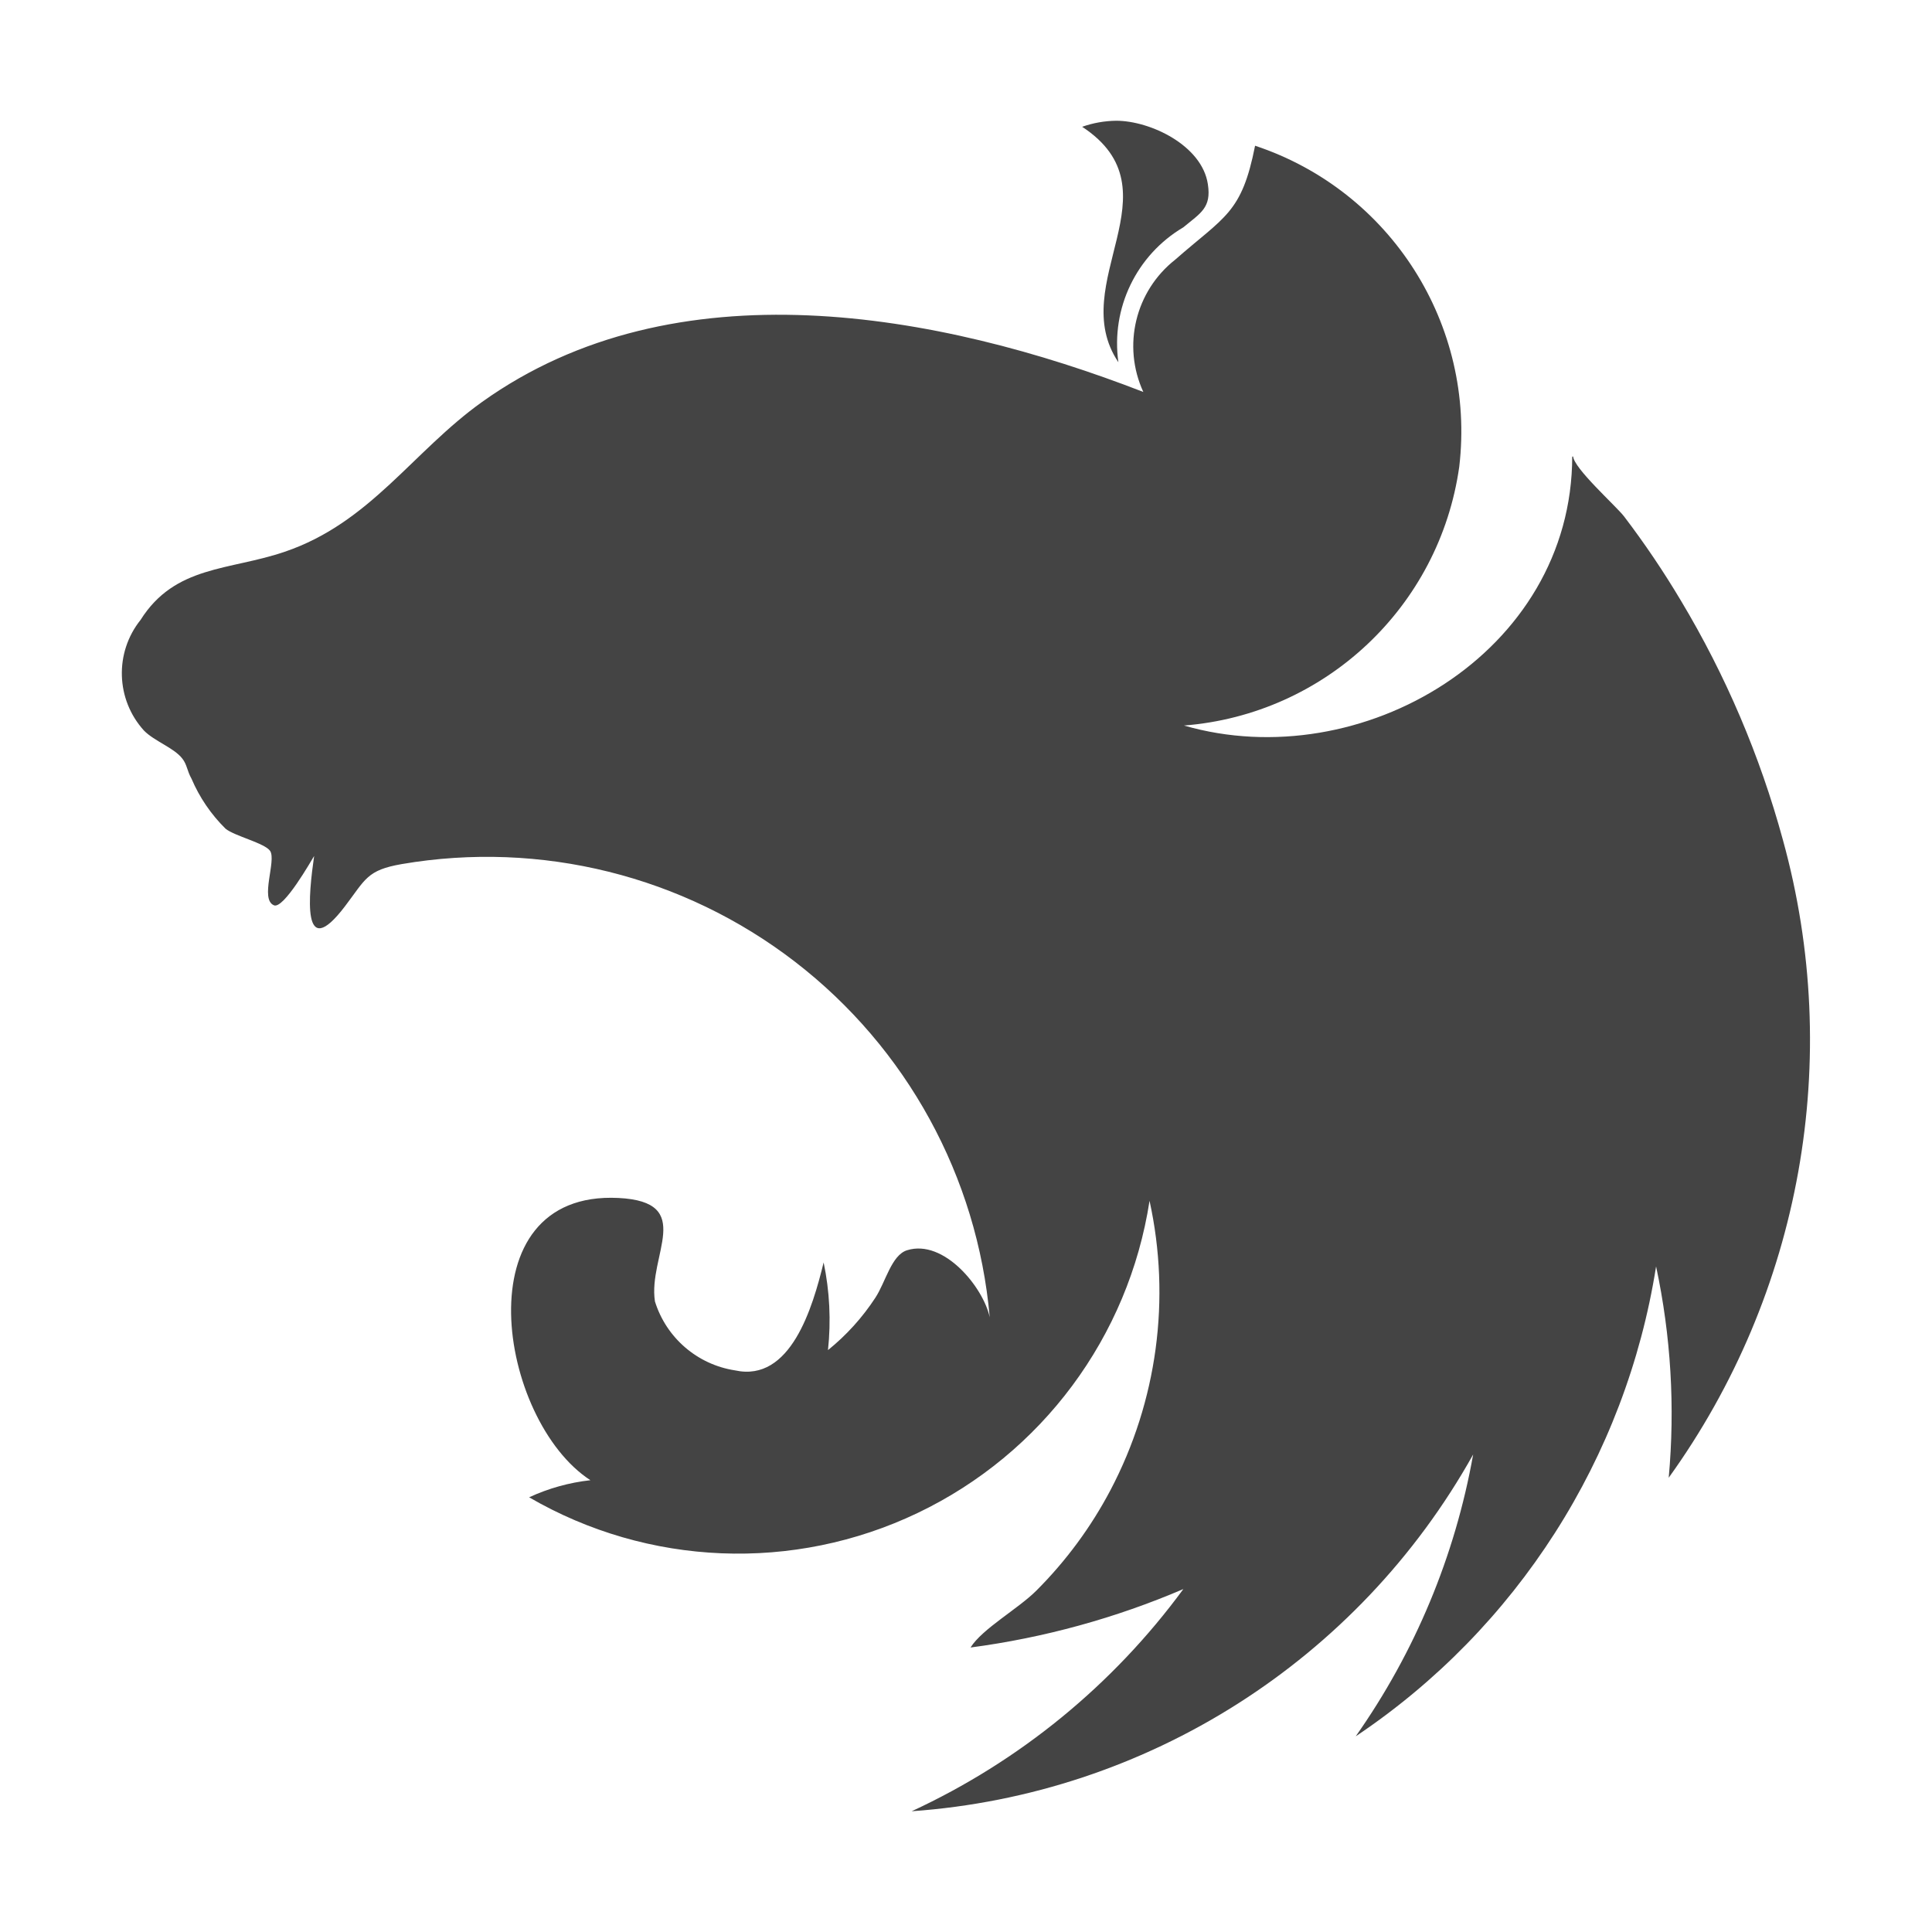
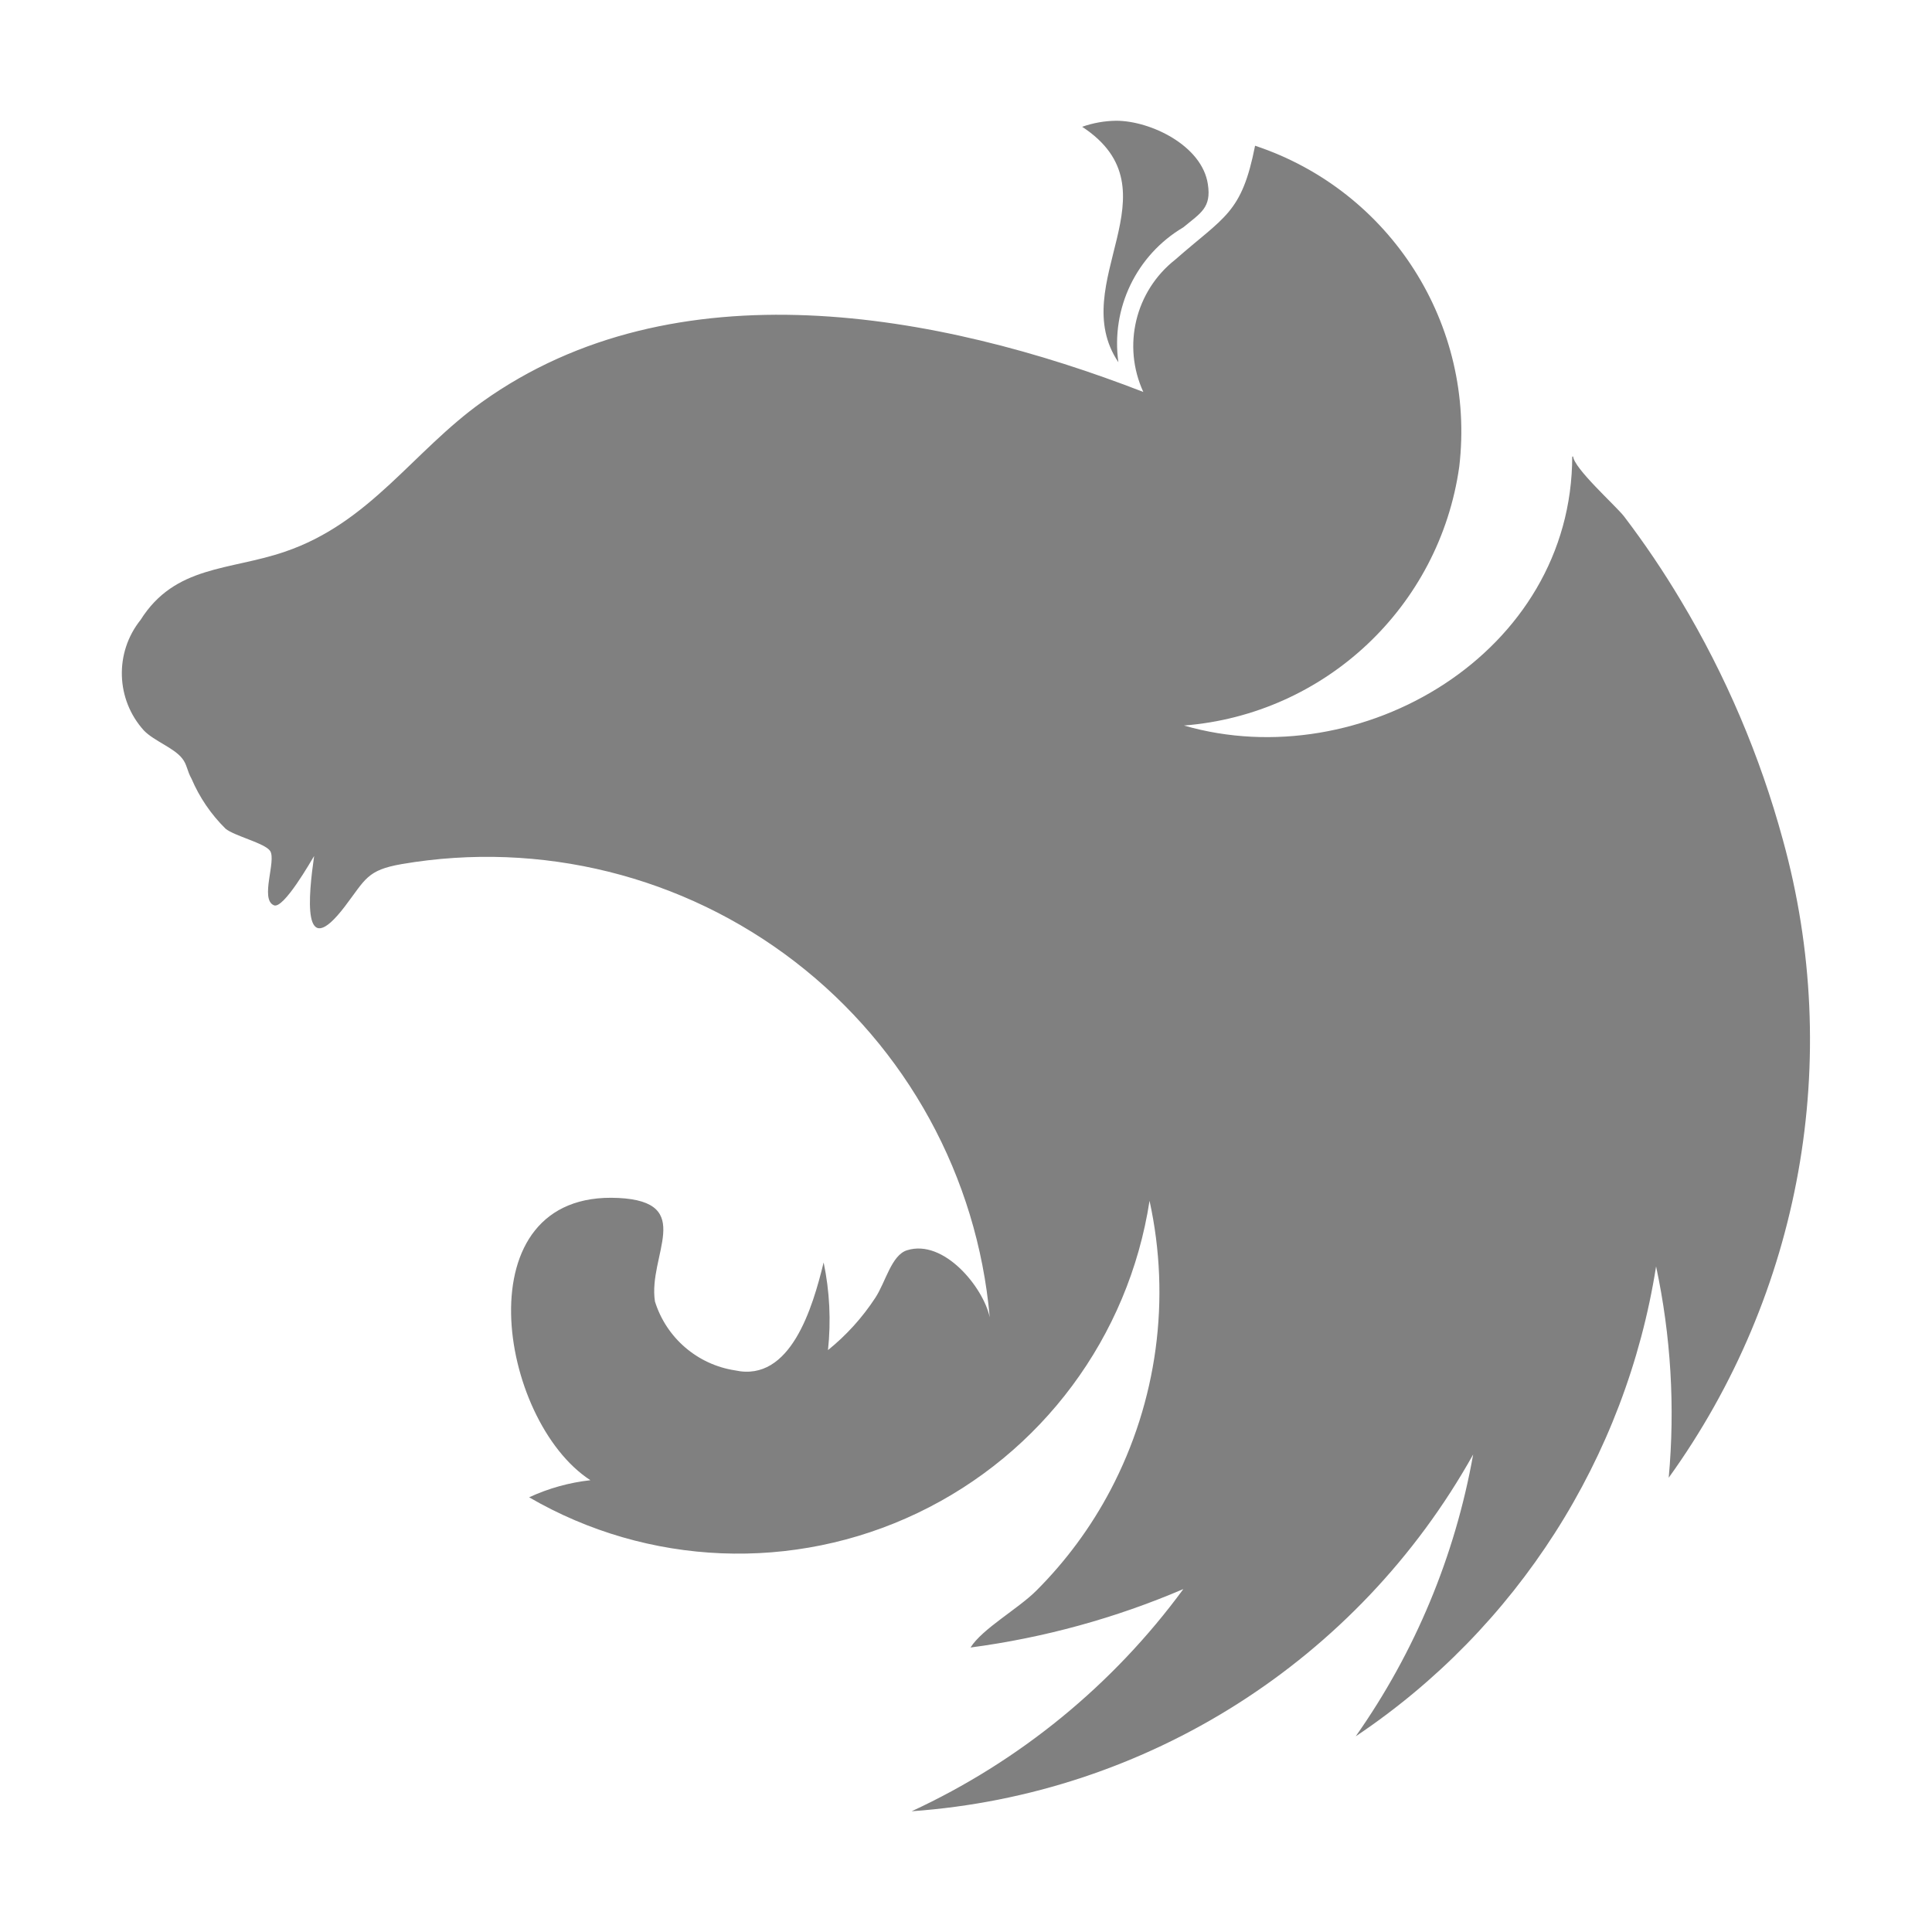
<svg xmlns="http://www.w3.org/2000/svg" width="800px" height="800px" viewBox="0 0 32 32" fill="#000000">
  <g id="SVGRepo_bgCarrier" stroke-width="0" />
  <g id="SVGRepo_tracerCarrier" stroke-linecap="round" stroke-linejoin="round" />
  <g id="SVGRepo_iconCarrier">
    <defs>
      <linearGradient id="a" x1="15.997" y1="993" x2="15.997" y2="1021" gradientTransform="matrix(1, 0, 0, -1, 0, 1023)" gradientUnits="userSpaceOnUse">
-         <stop offset="0" stop-color="#444444" />
-         <stop offset="1" stop-color="#444444" />
+         <stop offset="0" stop-color="#808080" />
+         <stop offset="1" stop-color="#808080" />
      </linearGradient>
    </defs>
    <path d="M18.488,2a1.753,1.753,0,0,0-.564.1c1.611,1.058-.28,2.594.6,3.9A2.234,2.234,0,0,1,19.6,3.765c.285-.237.467-.322.406-.714C19.91,2.409,19.054,2,18.488,2Zm2.3.414c-.222,1.123-.5,1.164-1.323,1.887a1.82,1.82,0,0,0-.528,2.191c-3.4-1.32-7.758-2.118-10.953.166-1.149.821-1.851,2-3.268,2.481C3.8,9.452,2.9,9.36,2.328,10.268A1.413,1.413,0,0,0,2.384,12.1c.17.175.5.287.636.465.079.1.077.2.152.333a2.586,2.586,0,0,0,.564.828c.146.121.652.239.738.368.107.161-.173.8.062.9.159.073.622-.744.667-.816-.092.643-.213,1.784.51.834.343-.451.364-.6.941-.7a8.36,8.36,0,0,1,9.739,7.506c-.108-.5-.761-1.3-1.369-1.11-.259.08-.355.527-.525.786a3.75,3.75,0,0,1-.785.868,4.657,4.657,0,0,0-.072-1.452c-.182.748-.547,1.989-1.466,1.788a1.652,1.652,0,0,1-1.328-1.142c-.119-.76.684-1.651-.607-1.714-2.59-.127-1.991,3.682-.462,4.675a3.272,3.272,0,0,0-1.015.283A6.893,6.893,0,0,0,19.04,19.889a7.046,7.046,0,0,1-.646,4.79,6.9,6.9,0,0,1-1.23,1.668c-.3.3-.894.63-1.089.941A13.427,13.427,0,0,0,19.6,26.32,11.647,11.647,0,0,1,15.1,30a11.59,11.59,0,0,0,9.3-5.909,11.657,11.657,0,0,1-1.945,4.668,11.531,11.531,0,0,0,4.975-7.783,11.655,11.655,0,0,1,.209,3.5A12.418,12.418,0,0,0,29.53,13.91a15.755,15.755,0,0,0-1.689-3.962A14.838,14.838,0,0,0,26.9,8.554c-.133-.173-.844-.806-.844-1q-.009.029-.015,0c0,3.266-3.5,5.311-6.431,4.463a5,5,0,0,0,4.56-4.288A4.988,4.988,0,0,0,20.789,2.414Z" style="fill-rule:evenodd;fill:url(#a)" />
  </g>
</svg>
